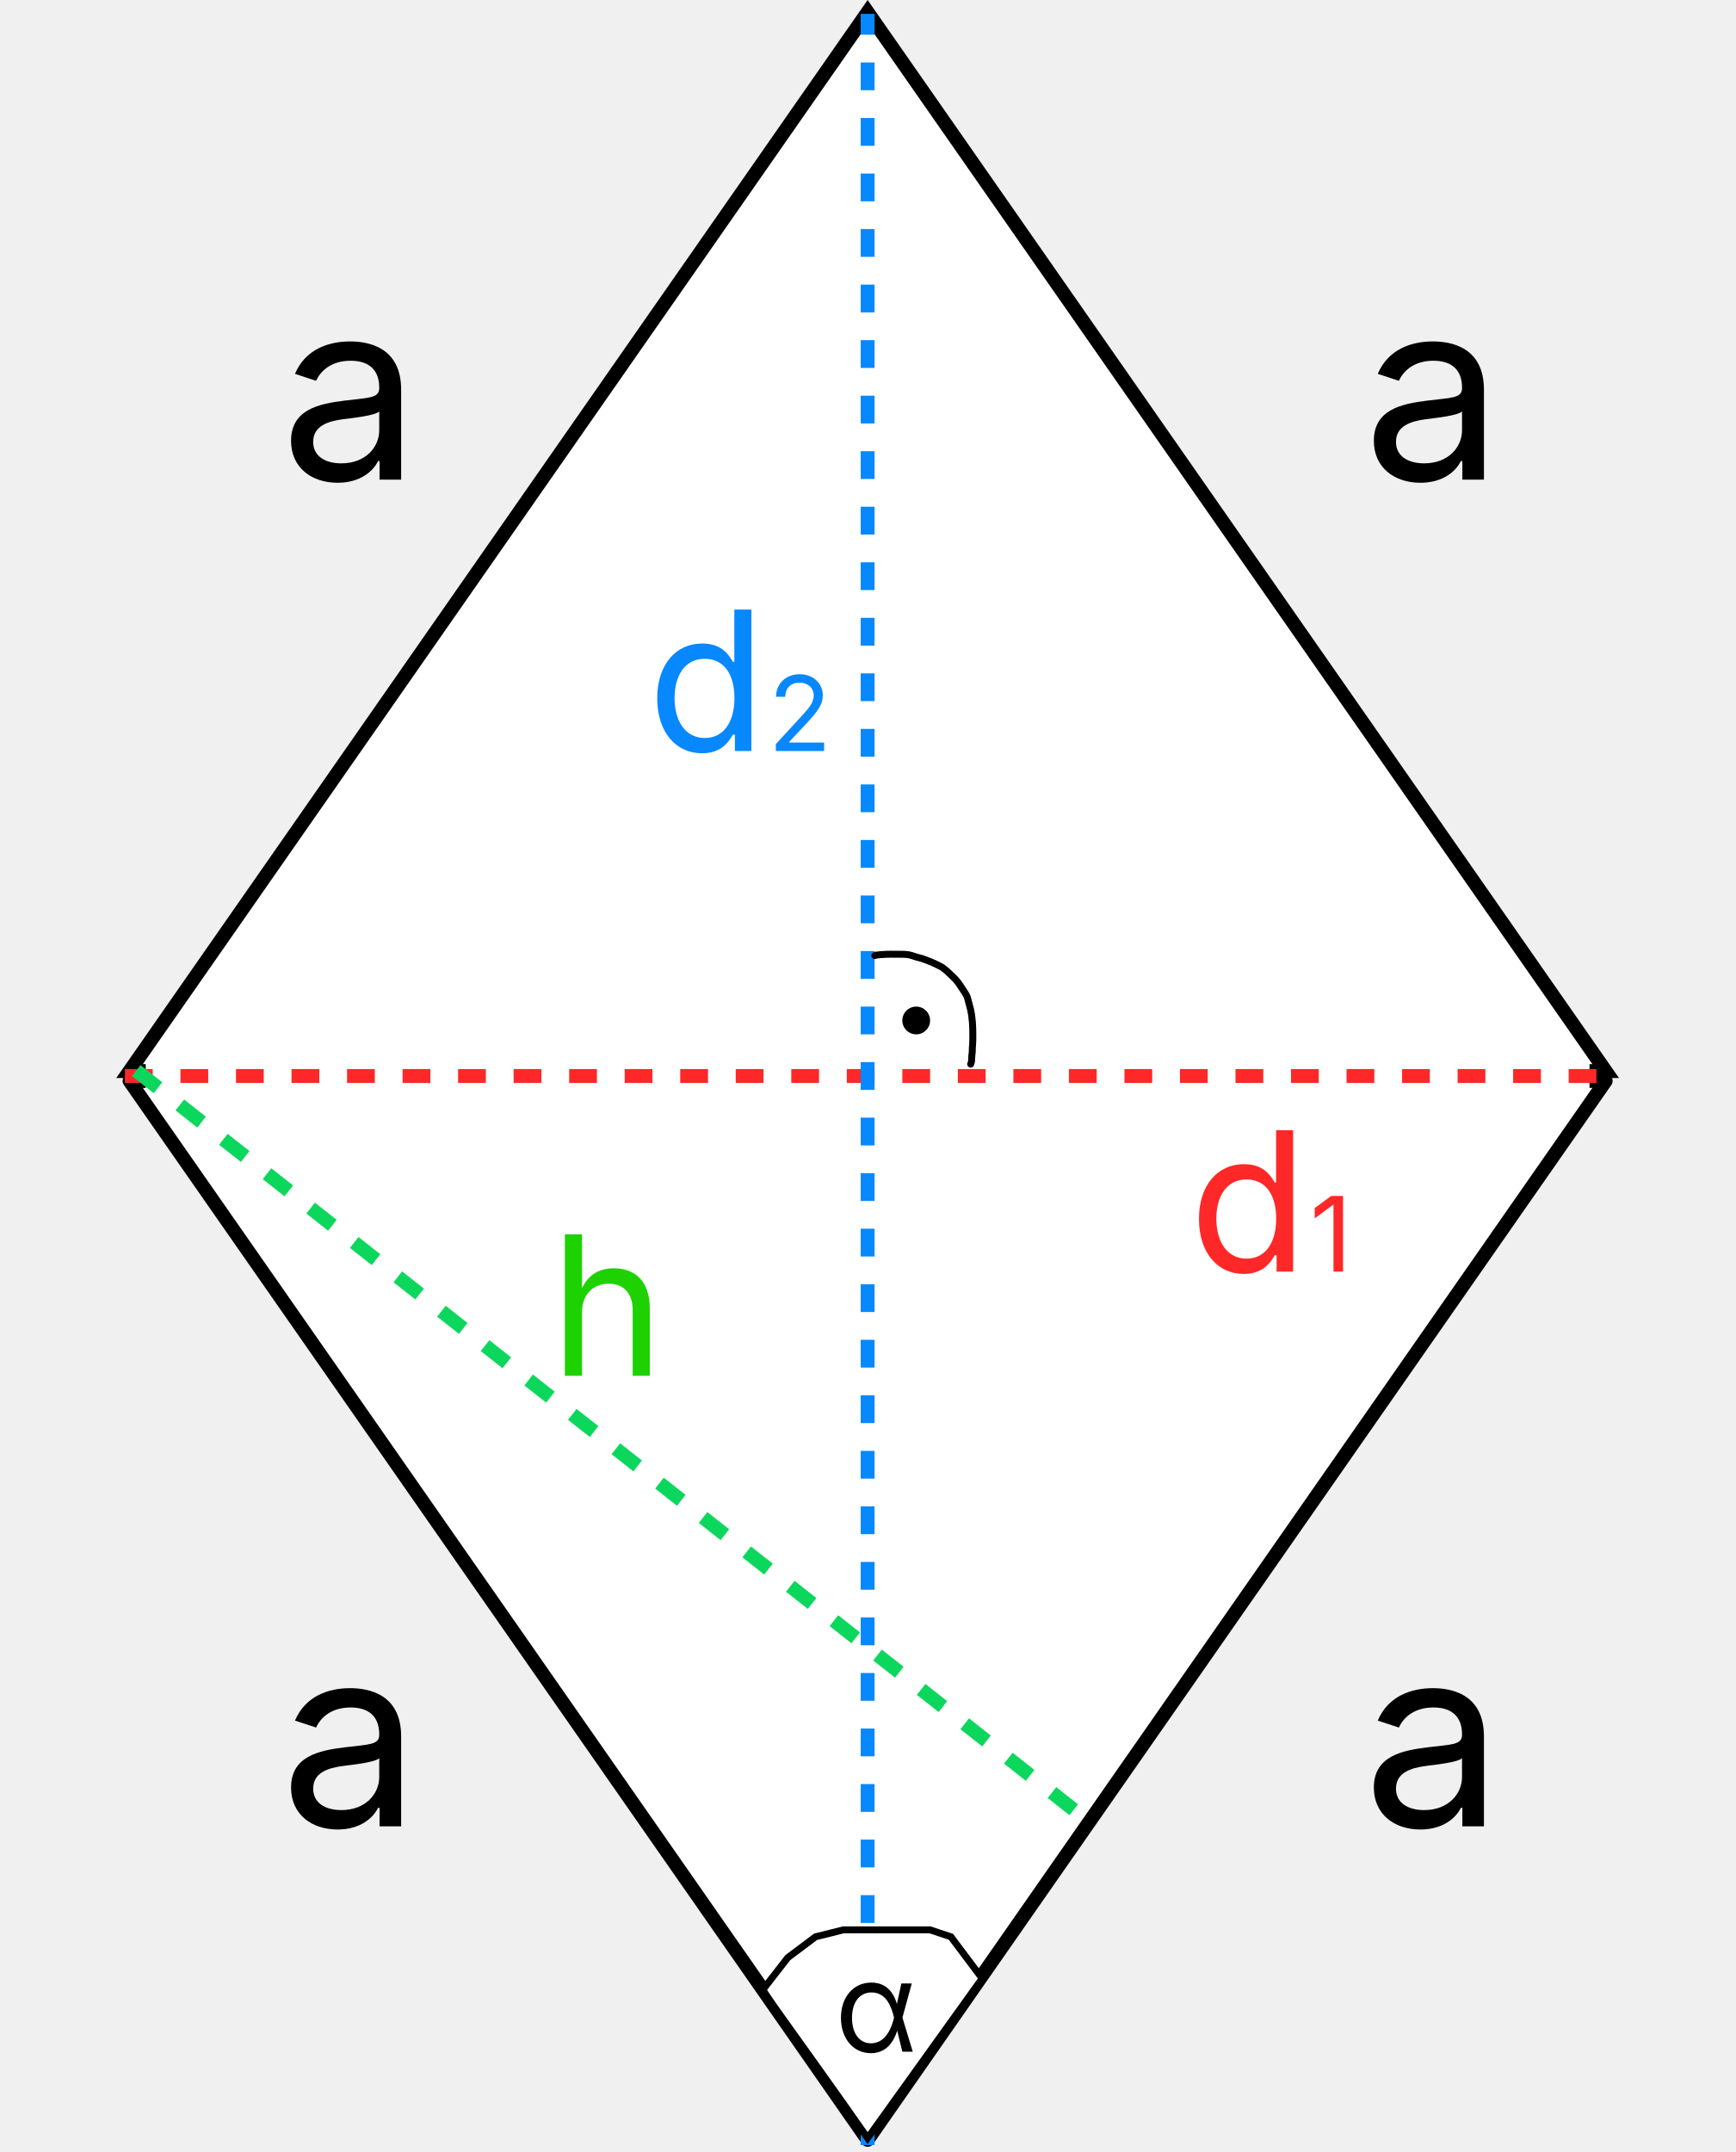
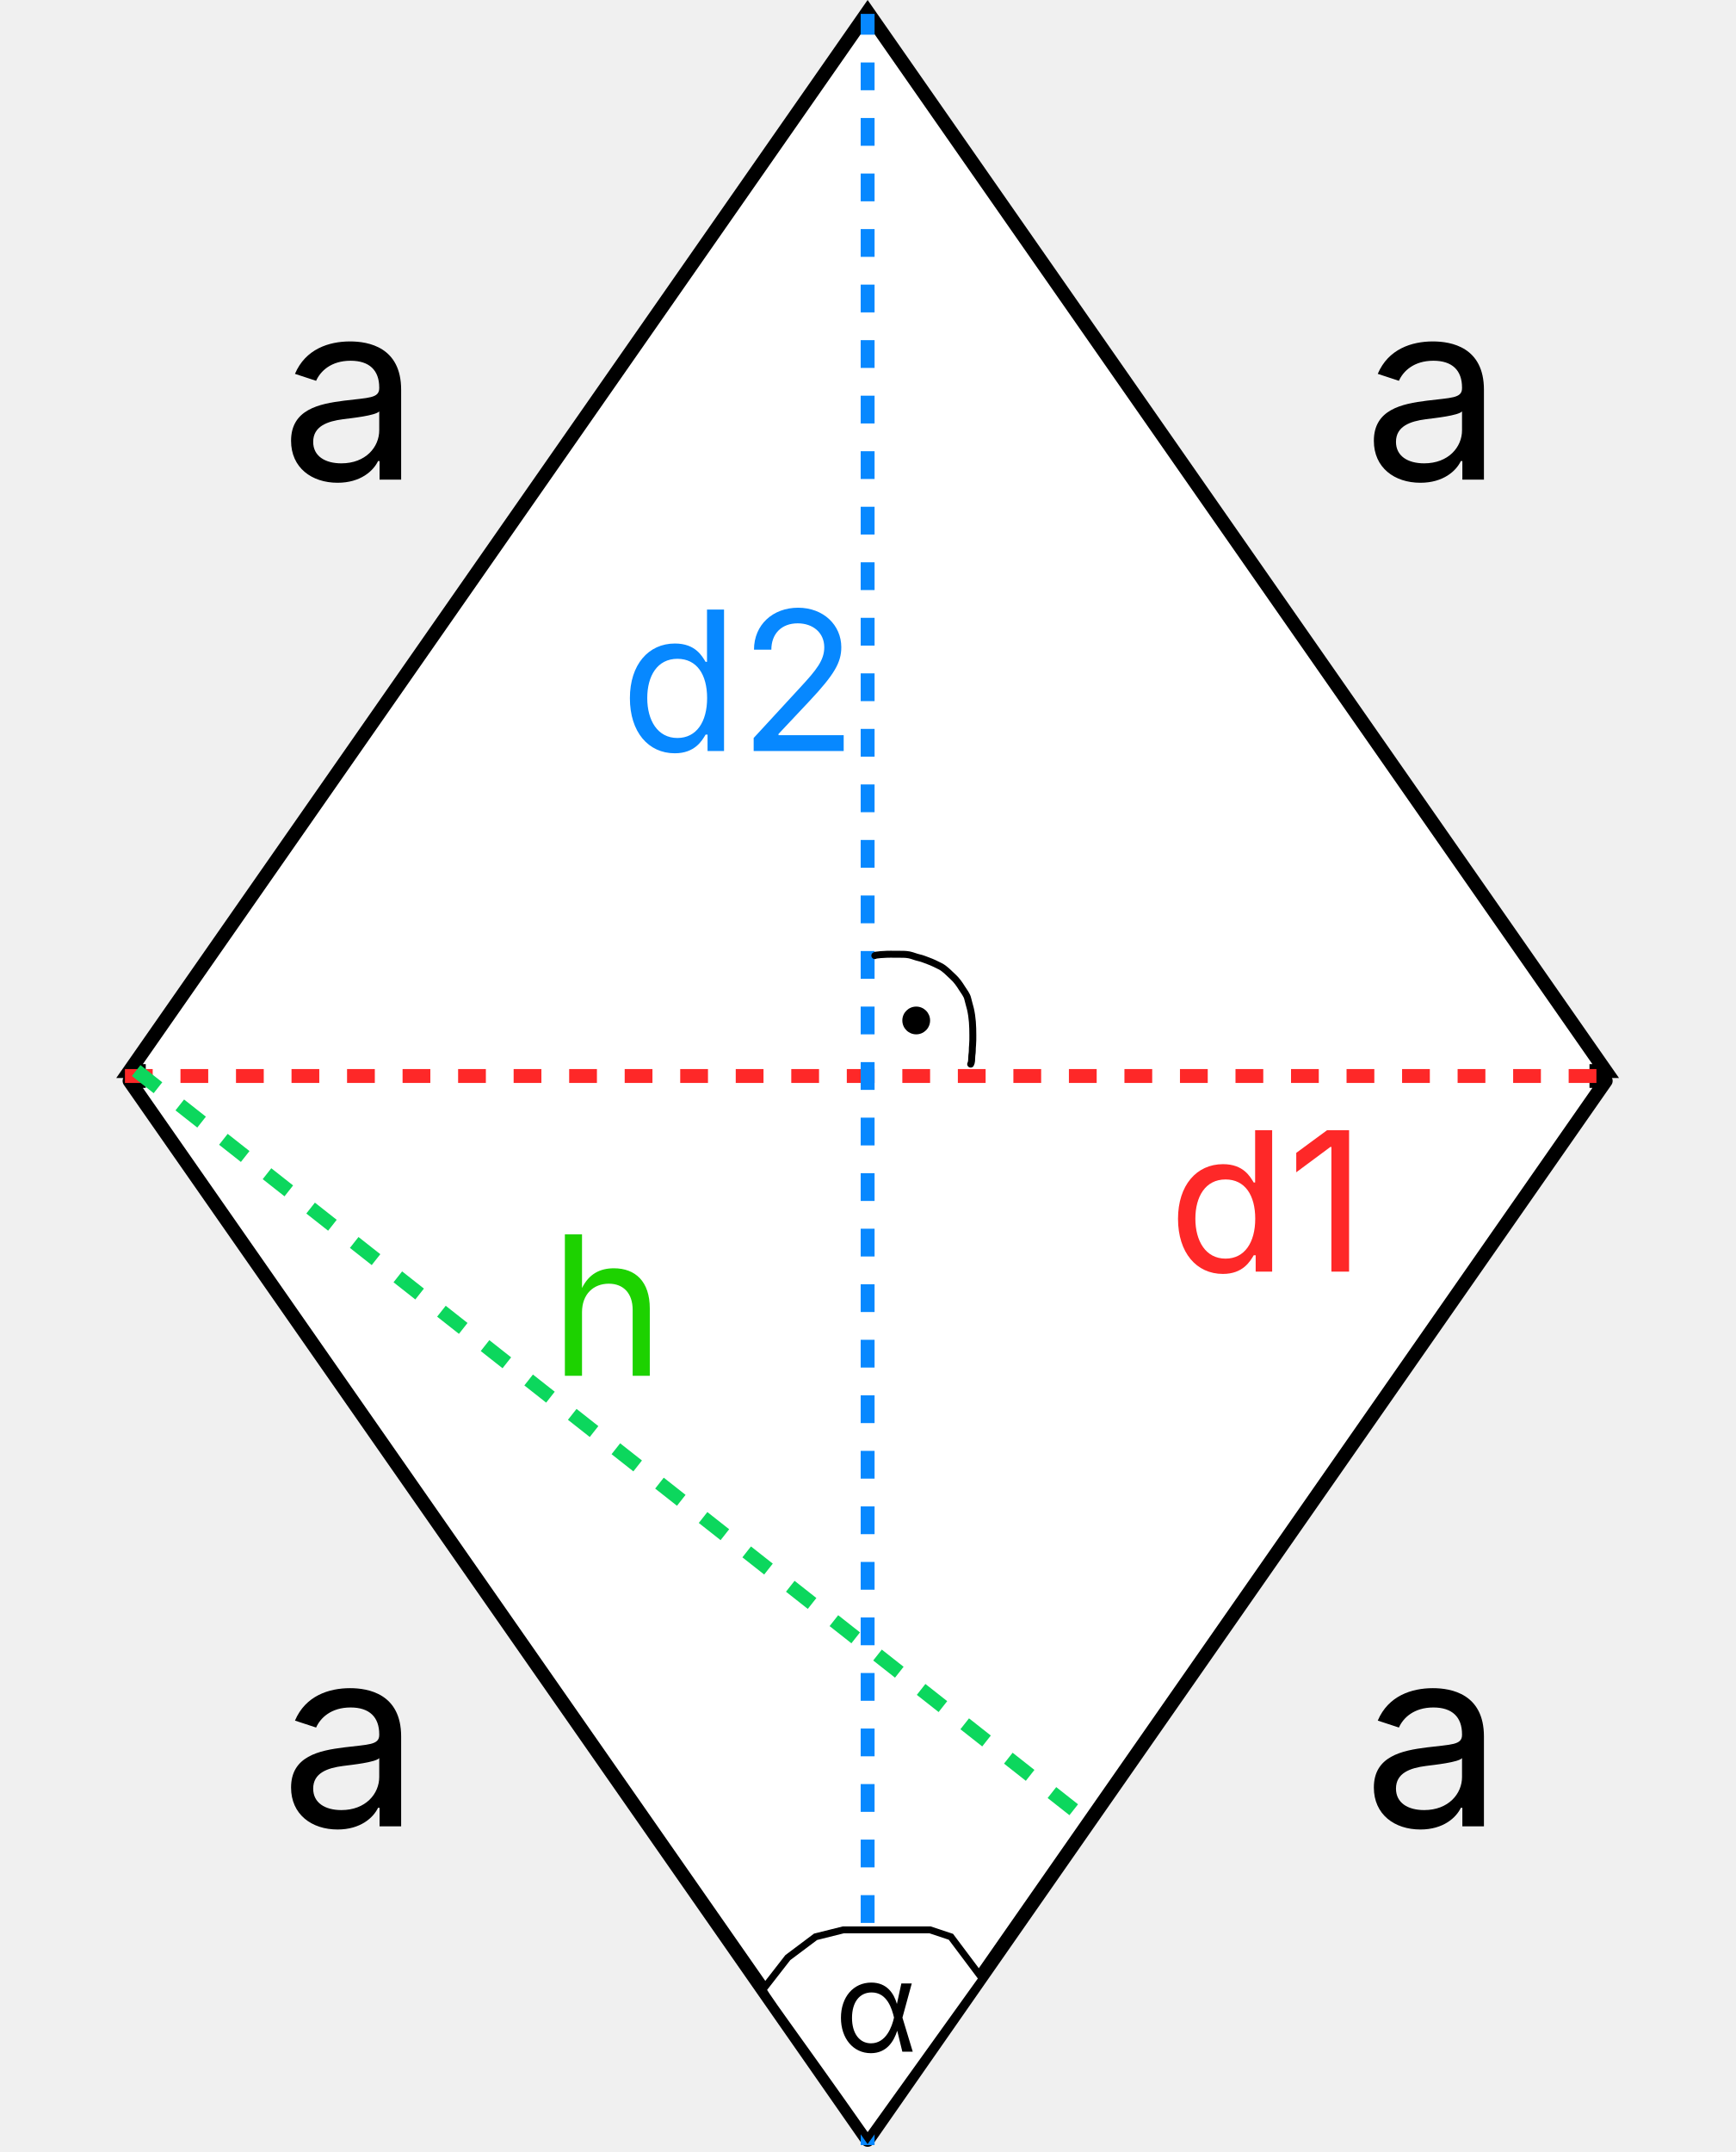
<svg xmlns="http://www.w3.org/2000/svg" width="250" height="310" viewBox="0 0 250 310" fill="none">
  <path d="M18.663 154.292L125 1.749L231.337 154.292H18.663Z" fill="white" stroke="black" stroke-width="2" />
  <path d="M231.337 155.708L125 308.251L18.663 155.708H231.337Z" fill="white" stroke="black" stroke-width="2" stroke-linejoin="round" />
  <path d="M21 153H229V157H21V153Z" fill="white" />
  <line x1="18" y1="155" x2="233" y2="155" stroke="#FE2828" stroke-width="2" stroke-dasharray="4 4" />
  <line x1="125" y1="309" x2="125" y2="2" stroke="#0788FF" stroke-width="2" stroke-dasharray="4 4" />
  <text fill="black" xml:space="preserve" style="white-space: pre" font-family="Inter" font-size="36" letter-spacing="0em">
    <tspan x="40.357" y="69.091">a</tspan>
  </text>
  <text fill="#1DD200" xml:space="preserve" style="white-space: pre" font-family="Inter" font-size="28" letter-spacing="0em">
    <tspan x="79.228" y="198.182">h</tspan>
  </text>
  <text fill="black" xml:space="preserve" style="white-space: pre" font-family="Inter" font-size="36" letter-spacing="0em">
    <tspan x="196.357" y="263.091">a</tspan>
  </text>
  <text fill="black" xml:space="preserve" style="white-space: pre" font-family="Inter" font-size="36" letter-spacing="0em">
    <tspan x="196.357" y="69.091">a</tspan>
  </text>
  <text fill="black" xml:space="preserve" style="white-space: pre" font-family="Inter" font-size="36" letter-spacing="0em">
    <tspan x="40.357" y="263.091">a</tspan>
  </text>
-   <text fill="#FE2828" xml:space="preserve" style="white-space: pre" font-family="Inter" font-size="15" letter-spacing="0em">
-     <tspan x="188.709" y="183.182">1</tspan>
-   </text>
  <text fill="#FE2828" xml:space="preserve" style="white-space: pre" font-family="Inter" font-size="28" letter-spacing="0em">
-     <tspan x="171.318" y="183.182">d</tspan>
-   </text>
-   <text fill="#0788FF" xml:space="preserve" style="white-space: pre" font-family="Inter" font-size="15" letter-spacing="0em">
-     <tspan x="110.654" y="108.182">2</tspan>
+     <tspan x="168.297" y="183.182">d1</tspan>
  </text>
  <text fill="#0788FF" xml:space="preserve" style="white-space: pre" font-family="Inter" font-size="28" letter-spacing="0em">
-     <tspan x="93.264" y="108.182">d</tspan>
+     <tspan x="89.328" y="108.182">d2</tspan>
  </text>
  <path d="M113.5 282L110 286.5C109.004 285.83 114.5 293 125 308L141.5 285L137 279L134 278L130 278L121.5 278L117.5 279L113.5 282Z" fill="white" stroke="black" />
  <text fill="black" xml:space="preserve" style="white-space: pre" font-family="Inter" font-size="18" letter-spacing="0em">
    <tspan x="120.234" y="295.545">α</tspan>
  </text>
  <path d="M126.038 137.658C126.155 137.564 126.344 137.589 126.482 137.561C126.737 137.51 127.02 137.516 127.279 137.494C127.973 137.436 128.677 137.464 129.374 137.464C129.91 137.464 130.447 137.449 130.977 137.55C131.463 137.643 131.928 137.865 132.416 137.968C132.867 138.063 133.307 138.259 133.739 138.414C134.319 138.623 134.875 138.9 135.425 139.175C136.17 139.547 136.696 140.173 137.304 140.718C137.798 141.161 138.242 141.786 138.588 142.351C138.883 142.834 139.307 143.314 139.428 143.881C139.532 144.363 139.695 144.834 139.807 145.316C140.101 146.577 140.157 147.831 140.157 149.124C140.157 149.597 140.163 150.065 140.12 150.535C140.094 150.816 140.079 151.109 140.079 151.391C140.079 151.689 140.001 151.979 140.001 152.278C140.001 152.562 139.986 153.057 139.846 153.289" stroke="black" stroke-linecap="round" />
  <circle cx="132" cy="147" r="2" fill="black" />
  <line x1="19.619" y1="154.215" x2="156.619" y2="262.215" stroke="#0CD75D" stroke-width="2" stroke-dasharray="4 4" />
</svg>
